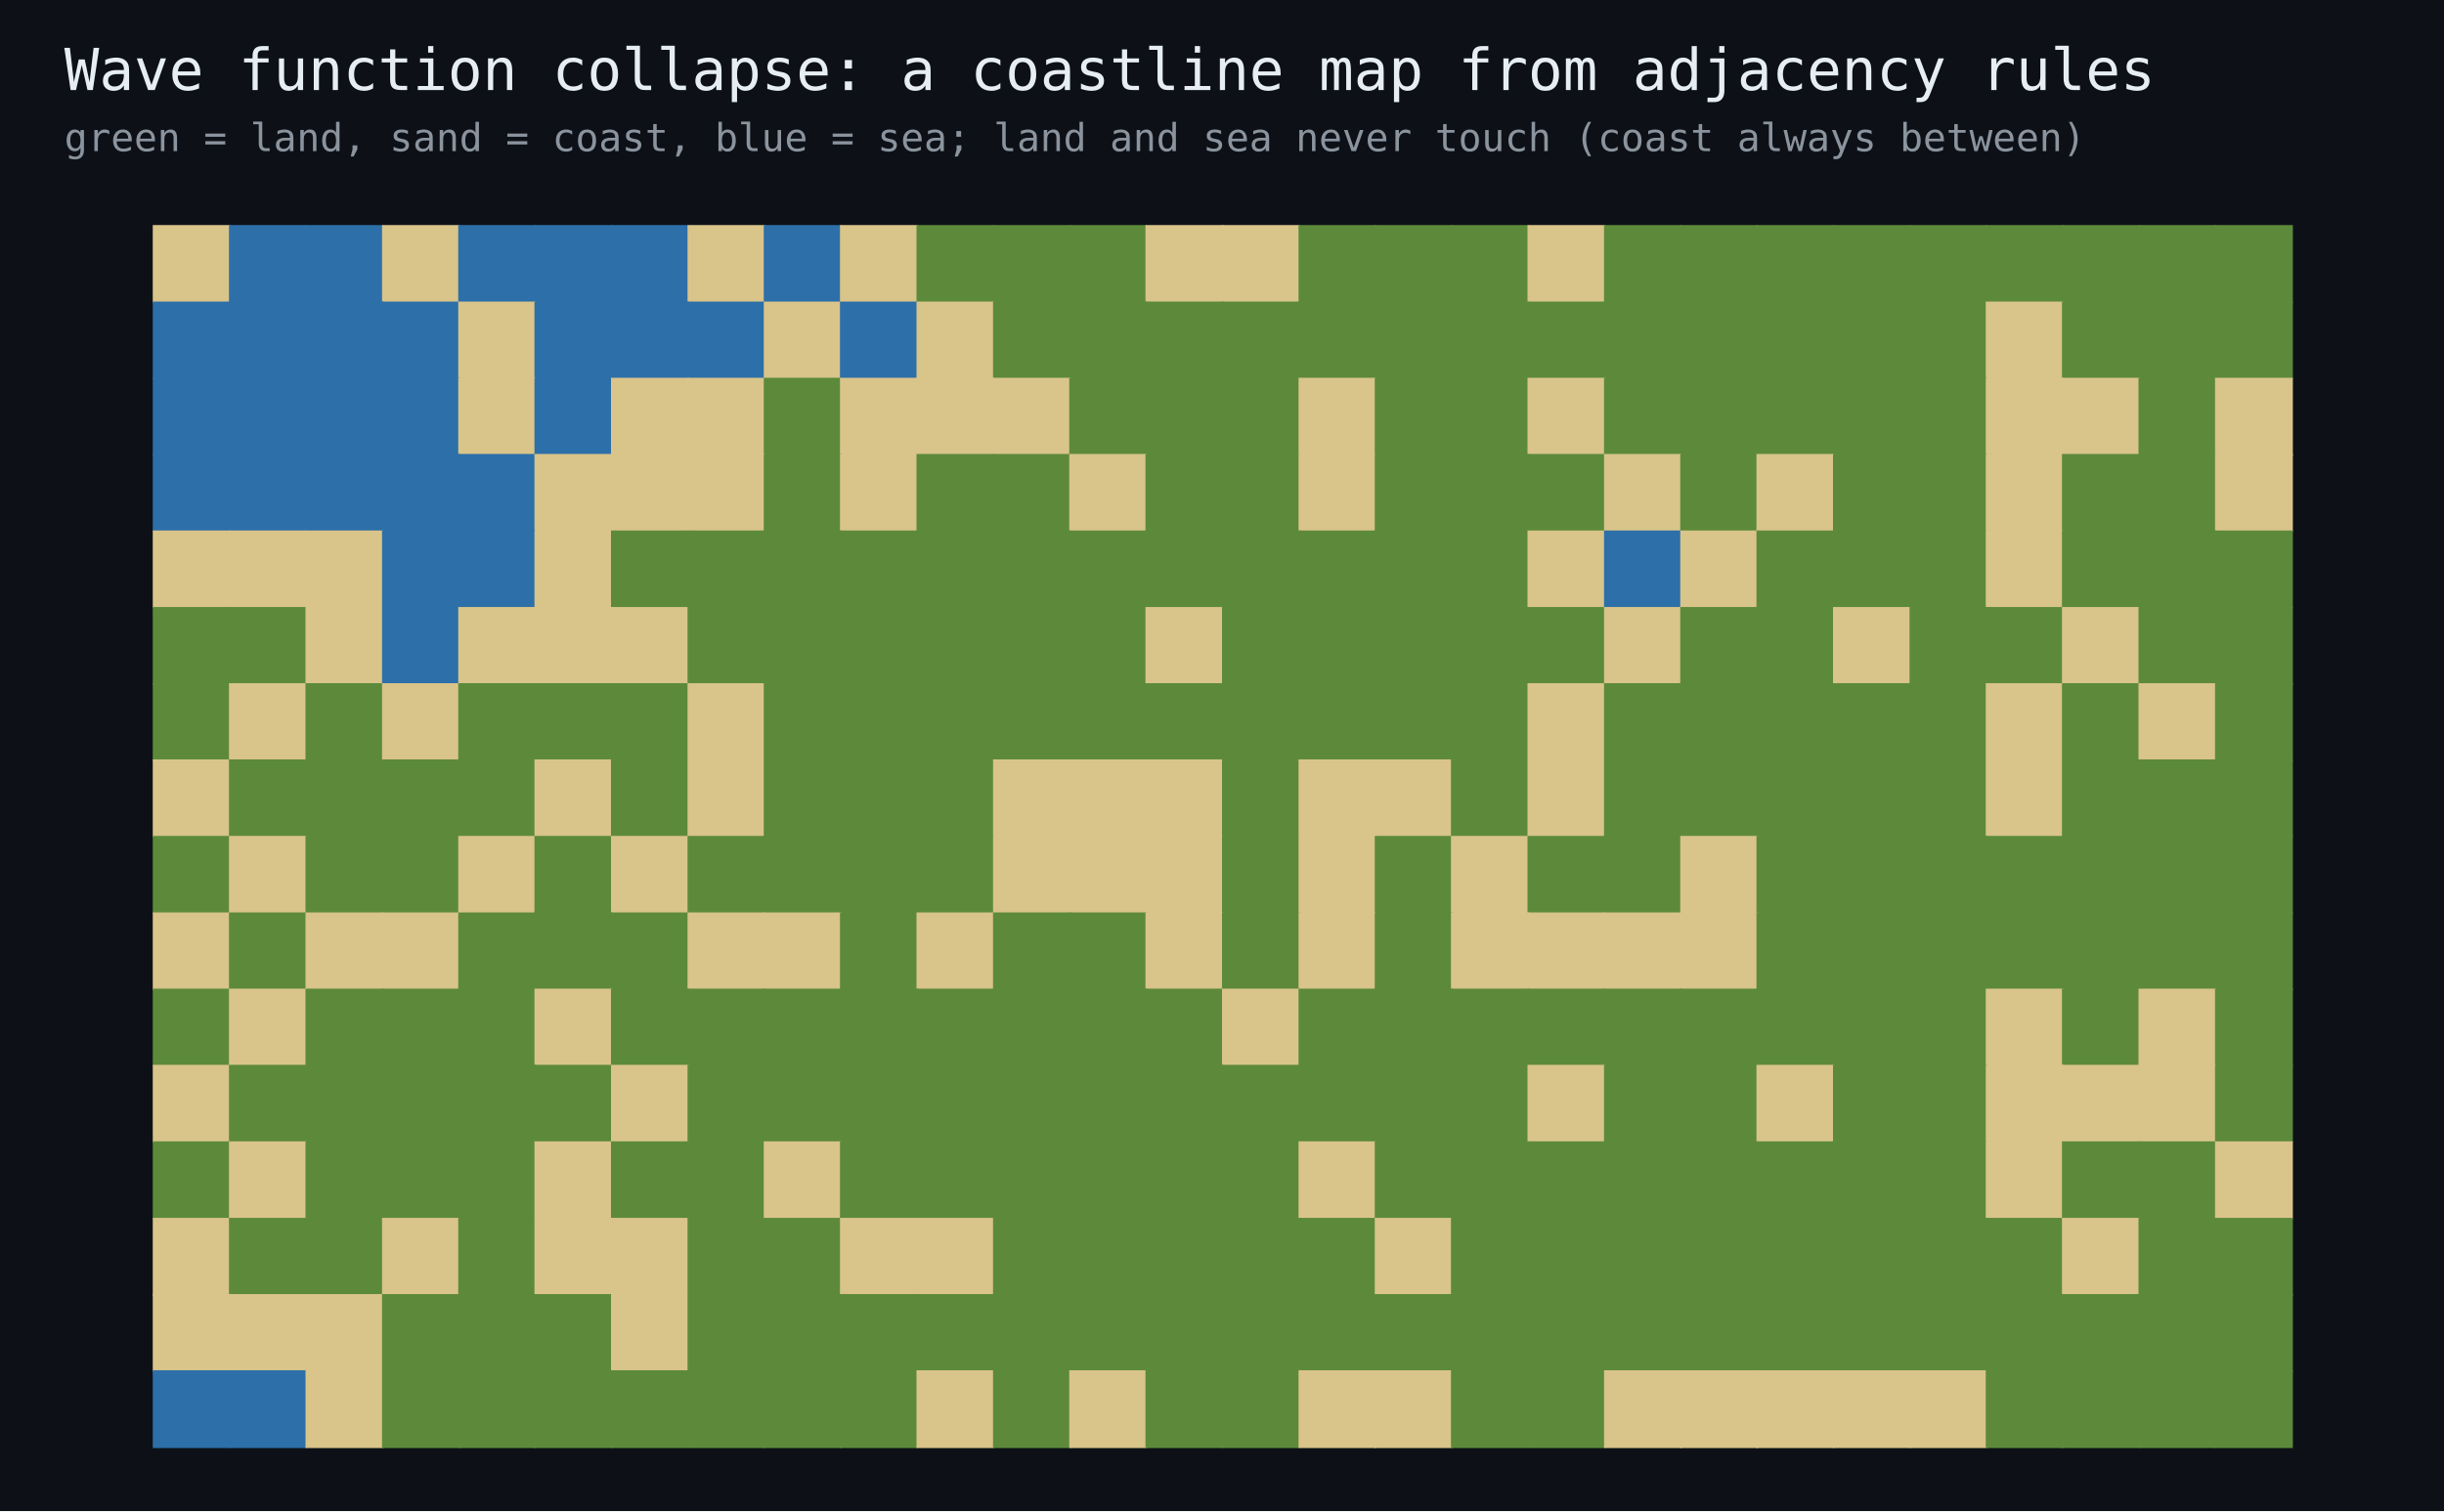
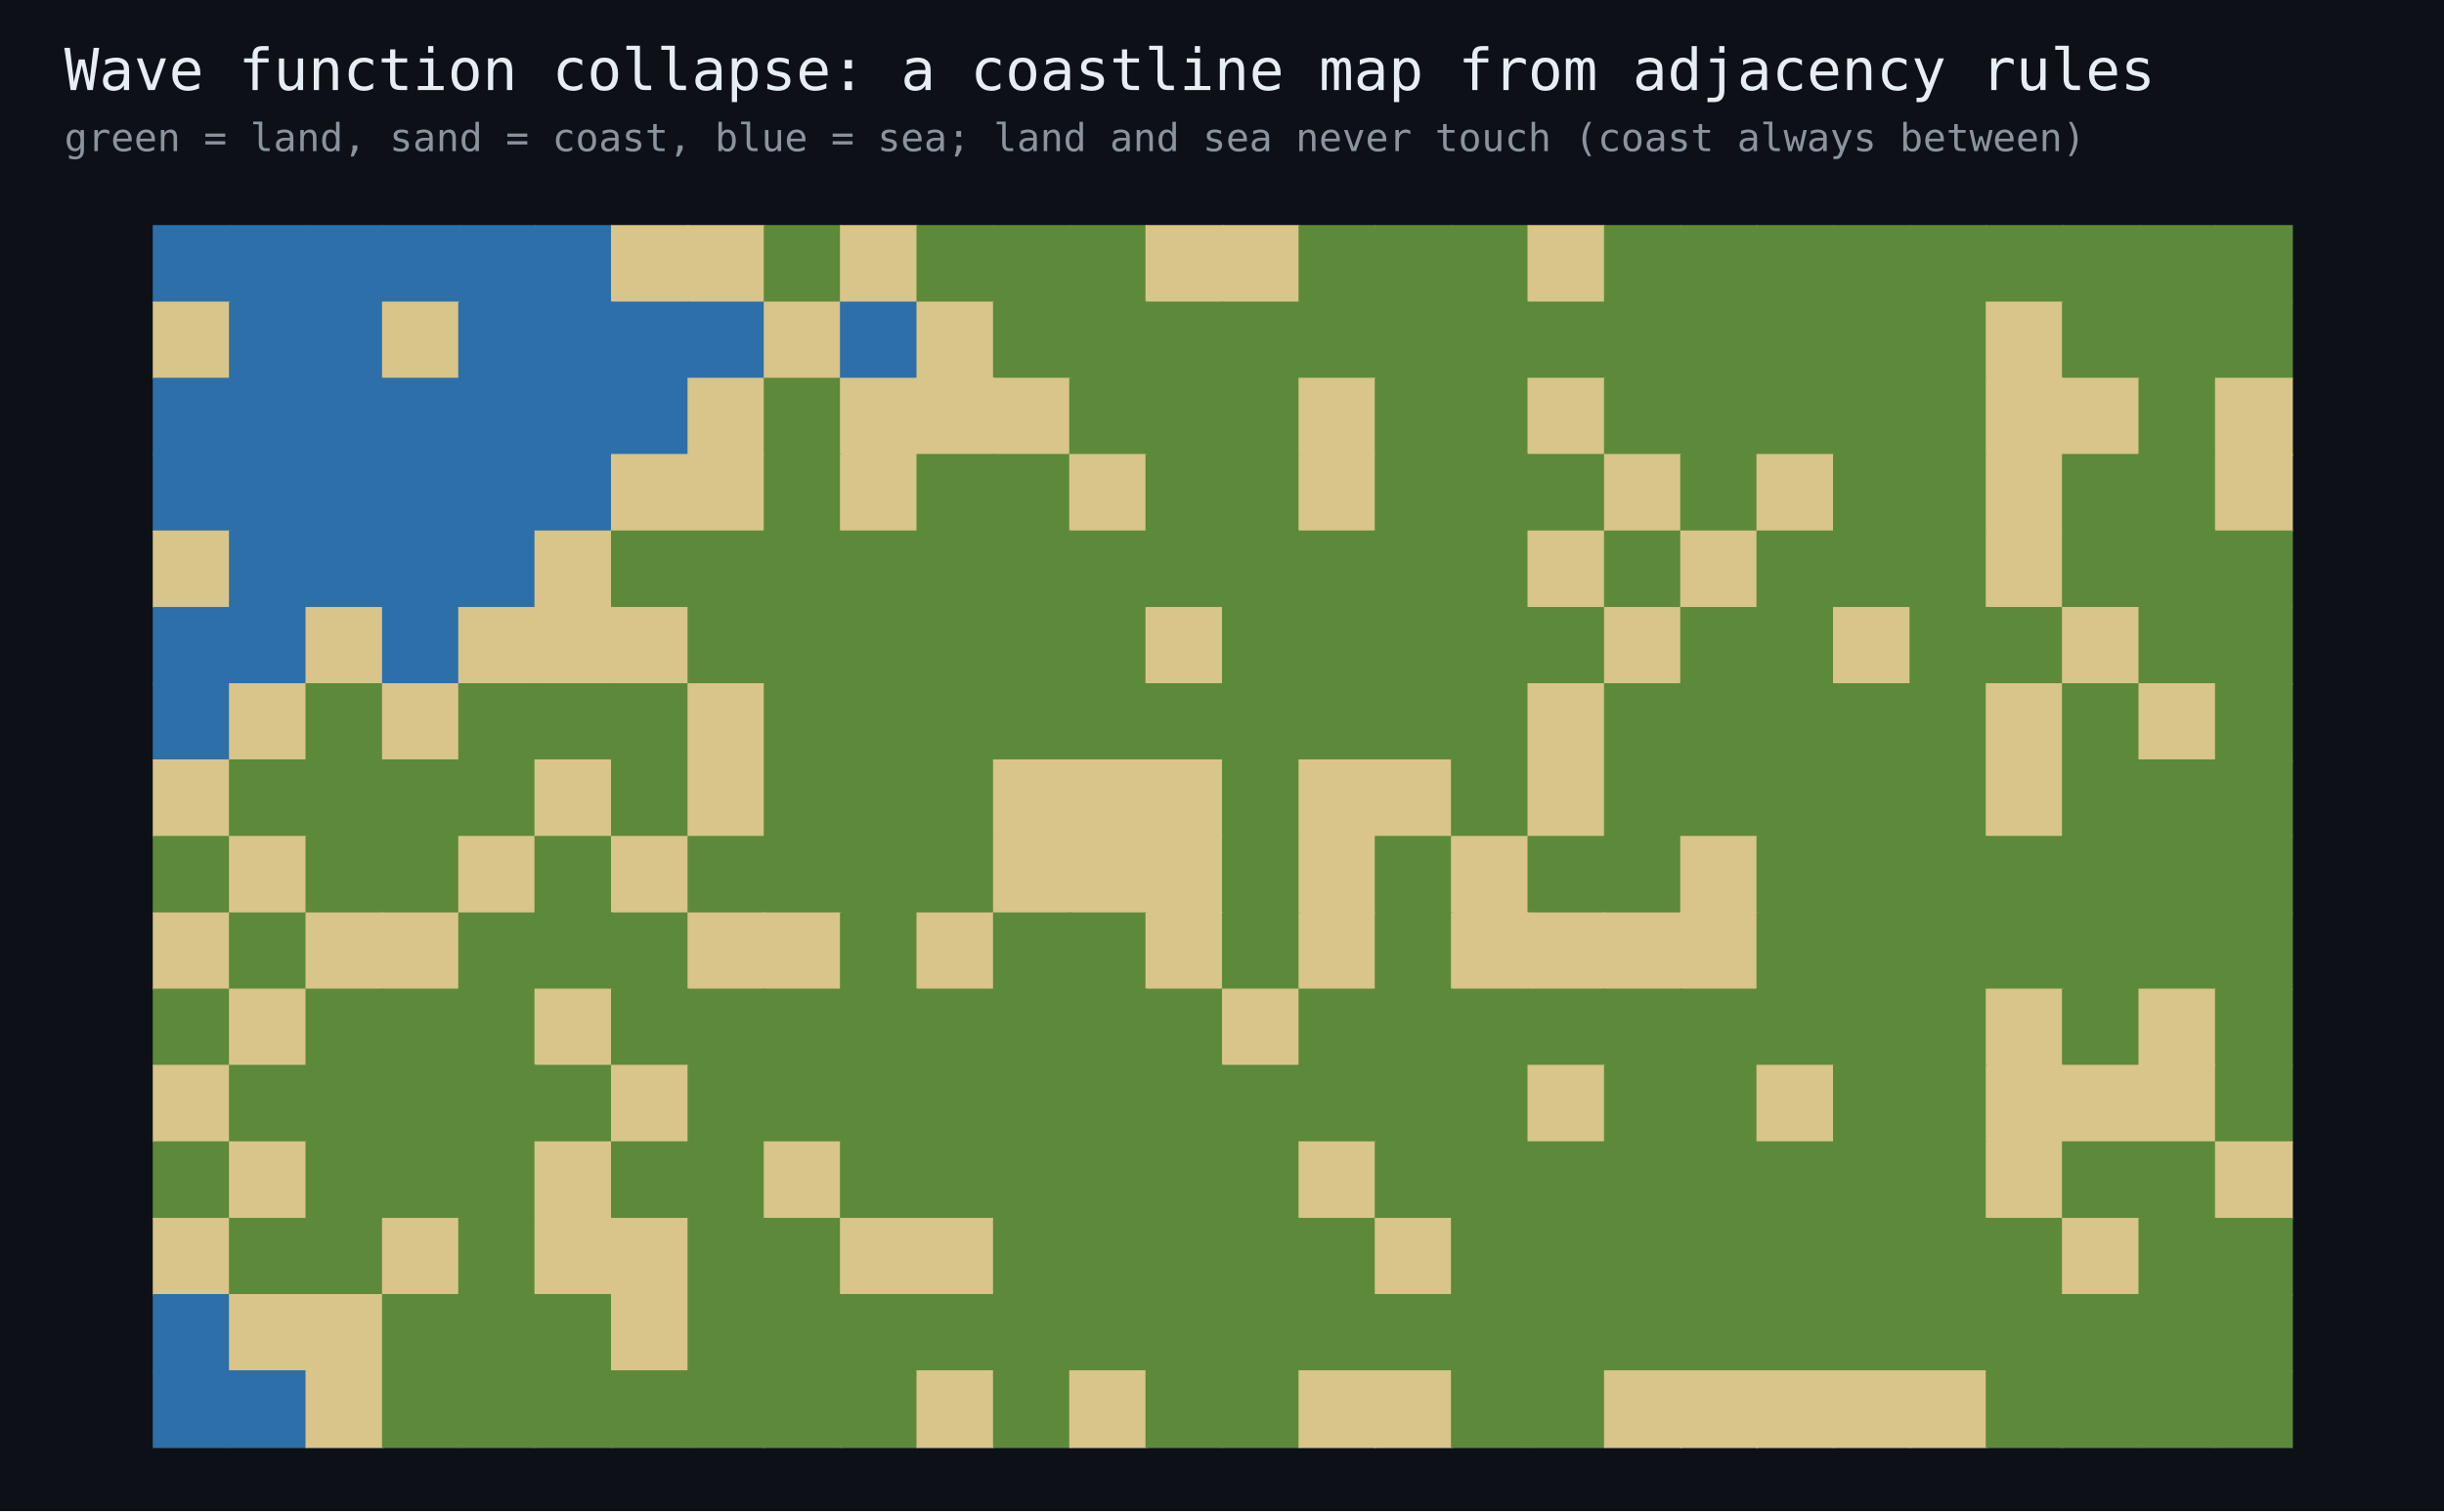
<svg xmlns="http://www.w3.org/2000/svg" width="760" height="470" viewBox="0 0 760 470" font-family="monospace">
  <rect width="760" height="470" fill="#0d1117" />
  <text x="20" y="28" fill="#e6edf3" font-size="18">Wave function collapse: a coastline map from adjacency rules</text>
  <text x="20" y="47" fill="#8b949e" font-size="12">green = land, sand = coast, blue = sea; land and sea never touch (coast always between)</text>
-   <rect x="47.5" y="70.0" width="24.2" height="24.2" fill="#d9c48a" />
+   <rect x="47.5" y="70.0" width="24.2" height="24.2" fill="#2d6fa8" />
  <rect x="71.2" y="70.0" width="24.2" height="24.2" fill="#2d6fa8" />
  <rect x="95.0" y="70.0" width="24.2" height="24.2" fill="#2d6fa8" />
-   <rect x="118.8" y="70.0" width="24.2" height="24.2" fill="#d9c48a" />
+   <rect x="118.8" y="70.0" width="24.2" height="24.2" fill="#2d6fa8" />
  <rect x="142.5" y="70.0" width="24.2" height="24.2" fill="#2d6fa8" />
  <rect x="166.2" y="70.0" width="24.2" height="24.2" fill="#2d6fa8" />
-   <rect x="190.0" y="70.0" width="24.2" height="24.2" fill="#2d6fa8" />
+   <rect x="190.0" y="70.0" width="24.2" height="24.2" fill="#d9c48a" />
  <rect x="213.8" y="70.0" width="24.2" height="24.2" fill="#d9c48a" />
-   <rect x="237.5" y="70.0" width="24.2" height="24.2" fill="#2d6fa8" />
+   <rect x="237.5" y="70.0" width="24.2" height="24.2" fill="#5c8a3a" />
  <rect x="261.2" y="70.0" width="24.2" height="24.2" fill="#d9c48a" />
  <rect x="285.0" y="70.0" width="24.2" height="24.2" fill="#5c8a3a" />
  <rect x="308.8" y="70.0" width="24.2" height="24.2" fill="#5c8a3a" />
  <rect x="332.5" y="70.0" width="24.2" height="24.2" fill="#5c8a3a" />
  <rect x="356.2" y="70.0" width="24.2" height="24.2" fill="#d9c48a" />
  <rect x="380.0" y="70.0" width="24.2" height="24.2" fill="#d9c48a" />
  <rect x="403.8" y="70.0" width="24.2" height="24.2" fill="#5c8a3a" />
  <rect x="427.5" y="70.0" width="24.2" height="24.2" fill="#5c8a3a" />
  <rect x="451.2" y="70.0" width="24.2" height="24.2" fill="#5c8a3a" />
  <rect x="475.0" y="70.0" width="24.2" height="24.2" fill="#d9c48a" />
  <rect x="498.8" y="70.0" width="24.2" height="24.2" fill="#5c8a3a" />
  <rect x="522.5" y="70.0" width="24.2" height="24.2" fill="#5c8a3a" />
  <rect x="546.2" y="70.0" width="24.2" height="24.2" fill="#5c8a3a" />
  <rect x="570.0" y="70.0" width="24.2" height="24.2" fill="#5c8a3a" />
  <rect x="593.8" y="70.0" width="24.2" height="24.2" fill="#5c8a3a" />
  <rect x="617.5" y="70.0" width="24.2" height="24.2" fill="#5c8a3a" />
  <rect x="641.2" y="70.0" width="24.2" height="24.2" fill="#5c8a3a" />
  <rect x="665.0" y="70.0" width="24.2" height="24.2" fill="#5c8a3a" />
  <rect x="688.8" y="70.0" width="24.2" height="24.2" fill="#5c8a3a" />
-   <rect x="47.5" y="93.8" width="24.2" height="24.2" fill="#2d6fa8" />
+   <rect x="47.5" y="93.8" width="24.2" height="24.2" fill="#d9c48a" />
  <rect x="71.2" y="93.8" width="24.2" height="24.2" fill="#2d6fa8" />
  <rect x="95.0" y="93.8" width="24.2" height="24.2" fill="#2d6fa8" />
-   <rect x="118.8" y="93.8" width="24.2" height="24.2" fill="#2d6fa8" />
-   <rect x="142.5" y="93.8" width="24.2" height="24.2" fill="#d9c48a" />
+   <rect x="118.8" y="93.8" width="24.2" height="24.2" fill="#d9c48a" />
+   <rect x="142.5" y="93.8" width="24.2" height="24.2" fill="#2d6fa8" />
  <rect x="166.2" y="93.8" width="24.2" height="24.2" fill="#2d6fa8" />
  <rect x="190.0" y="93.8" width="24.2" height="24.2" fill="#2d6fa8" />
  <rect x="213.8" y="93.8" width="24.2" height="24.2" fill="#2d6fa8" />
  <rect x="237.5" y="93.8" width="24.2" height="24.2" fill="#d9c48a" />
  <rect x="261.2" y="93.8" width="24.2" height="24.2" fill="#2d6fa8" />
  <rect x="285.0" y="93.8" width="24.2" height="24.2" fill="#d9c48a" />
  <rect x="308.8" y="93.8" width="24.2" height="24.2" fill="#5c8a3a" />
  <rect x="332.5" y="93.8" width="24.2" height="24.2" fill="#5c8a3a" />
  <rect x="356.2" y="93.8" width="24.2" height="24.2" fill="#5c8a3a" />
  <rect x="380.0" y="93.8" width="24.2" height="24.2" fill="#5c8a3a" />
  <rect x="403.8" y="93.8" width="24.2" height="24.2" fill="#5c8a3a" />
  <rect x="427.5" y="93.8" width="24.2" height="24.2" fill="#5c8a3a" />
  <rect x="451.2" y="93.8" width="24.2" height="24.2" fill="#5c8a3a" />
  <rect x="475.0" y="93.8" width="24.2" height="24.2" fill="#5c8a3a" />
  <rect x="498.8" y="93.8" width="24.2" height="24.2" fill="#5c8a3a" />
  <rect x="522.5" y="93.8" width="24.2" height="24.2" fill="#5c8a3a" />
  <rect x="546.2" y="93.8" width="24.2" height="24.2" fill="#5c8a3a" />
  <rect x="570.0" y="93.8" width="24.2" height="24.2" fill="#5c8a3a" />
  <rect x="593.8" y="93.8" width="24.2" height="24.2" fill="#5c8a3a" />
  <rect x="617.5" y="93.8" width="24.2" height="24.2" fill="#d9c48a" />
  <rect x="641.2" y="93.8" width="24.2" height="24.2" fill="#5c8a3a" />
  <rect x="665.0" y="93.8" width="24.2" height="24.2" fill="#5c8a3a" />
  <rect x="688.8" y="93.8" width="24.2" height="24.2" fill="#5c8a3a" />
  <rect x="47.5" y="117.5" width="24.2" height="24.2" fill="#2d6fa8" />
  <rect x="71.2" y="117.5" width="24.2" height="24.2" fill="#2d6fa8" />
  <rect x="95.0" y="117.5" width="24.2" height="24.2" fill="#2d6fa8" />
  <rect x="118.8" y="117.5" width="24.2" height="24.2" fill="#2d6fa8" />
-   <rect x="142.5" y="117.5" width="24.2" height="24.2" fill="#d9c48a" />
+   <rect x="142.5" y="117.5" width="24.2" height="24.2" fill="#2d6fa8" />
  <rect x="166.2" y="117.5" width="24.2" height="24.2" fill="#2d6fa8" />
-   <rect x="190.0" y="117.5" width="24.2" height="24.2" fill="#d9c48a" />
+   <rect x="190.0" y="117.5" width="24.2" height="24.2" fill="#2d6fa8" />
  <rect x="213.8" y="117.5" width="24.2" height="24.2" fill="#d9c48a" />
  <rect x="237.5" y="117.5" width="24.2" height="24.2" fill="#5c8a3a" />
  <rect x="261.2" y="117.5" width="24.2" height="24.2" fill="#d9c48a" />
  <rect x="285.0" y="117.5" width="24.2" height="24.2" fill="#d9c48a" />
  <rect x="308.8" y="117.5" width="24.2" height="24.2" fill="#d9c48a" />
  <rect x="332.5" y="117.5" width="24.2" height="24.2" fill="#5c8a3a" />
  <rect x="356.2" y="117.5" width="24.2" height="24.2" fill="#5c8a3a" />
  <rect x="380.0" y="117.5" width="24.2" height="24.2" fill="#5c8a3a" />
  <rect x="403.8" y="117.5" width="24.2" height="24.2" fill="#d9c48a" />
  <rect x="427.5" y="117.5" width="24.2" height="24.2" fill="#5c8a3a" />
  <rect x="451.2" y="117.5" width="24.2" height="24.2" fill="#5c8a3a" />
  <rect x="475.0" y="117.5" width="24.2" height="24.2" fill="#d9c48a" />
  <rect x="498.8" y="117.5" width="24.2" height="24.2" fill="#5c8a3a" />
  <rect x="522.5" y="117.5" width="24.2" height="24.2" fill="#5c8a3a" />
  <rect x="546.2" y="117.5" width="24.2" height="24.2" fill="#5c8a3a" />
  <rect x="570.0" y="117.5" width="24.2" height="24.2" fill="#5c8a3a" />
  <rect x="593.8" y="117.5" width="24.2" height="24.2" fill="#5c8a3a" />
  <rect x="617.5" y="117.5" width="24.2" height="24.2" fill="#d9c48a" />
  <rect x="641.2" y="117.5" width="24.2" height="24.2" fill="#d9c48a" />
  <rect x="665.0" y="117.5" width="24.2" height="24.2" fill="#5c8a3a" />
  <rect x="688.8" y="117.5" width="24.2" height="24.2" fill="#d9c48a" />
  <rect x="47.5" y="141.2" width="24.2" height="24.2" fill="#2d6fa8" />
  <rect x="71.2" y="141.2" width="24.2" height="24.2" fill="#2d6fa8" />
  <rect x="95.0" y="141.2" width="24.2" height="24.2" fill="#2d6fa8" />
  <rect x="118.8" y="141.2" width="24.2" height="24.2" fill="#2d6fa8" />
  <rect x="142.5" y="141.2" width="24.2" height="24.2" fill="#2d6fa8" />
-   <rect x="166.2" y="141.2" width="24.2" height="24.2" fill="#d9c48a" />
+   <rect x="166.2" y="141.2" width="24.2" height="24.2" fill="#2d6fa8" />
  <rect x="190.0" y="141.2" width="24.2" height="24.2" fill="#d9c48a" />
  <rect x="213.8" y="141.2" width="24.2" height="24.2" fill="#d9c48a" />
  <rect x="237.5" y="141.2" width="24.2" height="24.2" fill="#5c8a3a" />
  <rect x="261.2" y="141.2" width="24.2" height="24.2" fill="#d9c48a" />
  <rect x="285.0" y="141.2" width="24.2" height="24.2" fill="#5c8a3a" />
  <rect x="308.8" y="141.2" width="24.2" height="24.2" fill="#5c8a3a" />
  <rect x="332.5" y="141.2" width="24.2" height="24.2" fill="#d9c48a" />
  <rect x="356.2" y="141.2" width="24.2" height="24.2" fill="#5c8a3a" />
  <rect x="380.0" y="141.2" width="24.2" height="24.2" fill="#5c8a3a" />
  <rect x="403.8" y="141.2" width="24.2" height="24.2" fill="#d9c48a" />
  <rect x="427.5" y="141.2" width="24.2" height="24.2" fill="#5c8a3a" />
  <rect x="451.2" y="141.2" width="24.2" height="24.2" fill="#5c8a3a" />
  <rect x="475.0" y="141.2" width="24.2" height="24.2" fill="#5c8a3a" />
  <rect x="498.8" y="141.2" width="24.2" height="24.2" fill="#d9c48a" />
  <rect x="522.5" y="141.2" width="24.2" height="24.2" fill="#5c8a3a" />
  <rect x="546.2" y="141.2" width="24.2" height="24.2" fill="#d9c48a" />
  <rect x="570.0" y="141.2" width="24.2" height="24.2" fill="#5c8a3a" />
  <rect x="593.8" y="141.2" width="24.2" height="24.2" fill="#5c8a3a" />
  <rect x="617.5" y="141.2" width="24.2" height="24.2" fill="#d9c48a" />
  <rect x="641.2" y="141.2" width="24.2" height="24.2" fill="#5c8a3a" />
  <rect x="665.0" y="141.2" width="24.2" height="24.2" fill="#5c8a3a" />
  <rect x="688.8" y="141.2" width="24.2" height="24.2" fill="#d9c48a" />
  <rect x="47.5" y="165.0" width="24.2" height="24.2" fill="#d9c48a" />
-   <rect x="71.2" y="165.0" width="24.2" height="24.2" fill="#d9c48a" />
-   <rect x="95.0" y="165.0" width="24.2" height="24.2" fill="#d9c48a" />
+   <rect x="71.2" y="165.0" width="24.2" height="24.2" fill="#2d6fa8" />
+   <rect x="95.0" y="165.0" width="24.2" height="24.2" fill="#2d6fa8" />
  <rect x="118.8" y="165.0" width="24.2" height="24.2" fill="#2d6fa8" />
  <rect x="142.5" y="165.0" width="24.2" height="24.2" fill="#2d6fa8" />
  <rect x="166.2" y="165.0" width="24.2" height="24.2" fill="#d9c48a" />
  <rect x="190.0" y="165.0" width="24.2" height="24.2" fill="#5c8a3a" />
  <rect x="213.8" y="165.0" width="24.2" height="24.2" fill="#5c8a3a" />
  <rect x="237.5" y="165.0" width="24.2" height="24.2" fill="#5c8a3a" />
  <rect x="261.2" y="165.0" width="24.2" height="24.2" fill="#5c8a3a" />
  <rect x="285.0" y="165.0" width="24.2" height="24.2" fill="#5c8a3a" />
  <rect x="308.8" y="165.0" width="24.2" height="24.2" fill="#5c8a3a" />
  <rect x="332.5" y="165.0" width="24.2" height="24.2" fill="#5c8a3a" />
  <rect x="356.2" y="165.0" width="24.2" height="24.2" fill="#5c8a3a" />
  <rect x="380.0" y="165.0" width="24.2" height="24.2" fill="#5c8a3a" />
  <rect x="403.8" y="165.0" width="24.2" height="24.2" fill="#5c8a3a" />
  <rect x="427.5" y="165.0" width="24.2" height="24.2" fill="#5c8a3a" />
  <rect x="451.2" y="165.0" width="24.2" height="24.2" fill="#5c8a3a" />
  <rect x="475.0" y="165.0" width="24.2" height="24.2" fill="#d9c48a" />
-   <rect x="498.8" y="165.0" width="24.2" height="24.2" fill="#2d6fa8" />
+   <rect x="498.8" y="165.0" width="24.2" height="24.2" fill="#5c8a3a" />
  <rect x="522.5" y="165.0" width="24.2" height="24.2" fill="#d9c48a" />
  <rect x="546.2" y="165.0" width="24.2" height="24.2" fill="#5c8a3a" />
  <rect x="570.0" y="165.0" width="24.2" height="24.2" fill="#5c8a3a" />
  <rect x="593.8" y="165.0" width="24.2" height="24.2" fill="#5c8a3a" />
  <rect x="617.5" y="165.0" width="24.2" height="24.2" fill="#d9c48a" />
  <rect x="641.2" y="165.0" width="24.2" height="24.2" fill="#5c8a3a" />
  <rect x="665.0" y="165.0" width="24.2" height="24.2" fill="#5c8a3a" />
  <rect x="688.8" y="165.0" width="24.2" height="24.2" fill="#5c8a3a" />
-   <rect x="47.5" y="188.8" width="24.2" height="24.2" fill="#5c8a3a" />
-   <rect x="71.2" y="188.8" width="24.2" height="24.2" fill="#5c8a3a" />
+   <rect x="47.5" y="188.8" width="24.2" height="24.2" fill="#2d6fa8" />
+   <rect x="71.2" y="188.8" width="24.2" height="24.2" fill="#2d6fa8" />
  <rect x="95.0" y="188.8" width="24.2" height="24.2" fill="#d9c48a" />
  <rect x="118.8" y="188.8" width="24.2" height="24.2" fill="#2d6fa8" />
  <rect x="142.5" y="188.8" width="24.2" height="24.2" fill="#d9c48a" />
  <rect x="166.2" y="188.8" width="24.2" height="24.2" fill="#d9c48a" />
  <rect x="190.0" y="188.8" width="24.2" height="24.2" fill="#d9c48a" />
  <rect x="213.8" y="188.8" width="24.2" height="24.2" fill="#5c8a3a" />
  <rect x="237.5" y="188.8" width="24.2" height="24.2" fill="#5c8a3a" />
  <rect x="261.2" y="188.8" width="24.2" height="24.2" fill="#5c8a3a" />
  <rect x="285.0" y="188.8" width="24.2" height="24.2" fill="#5c8a3a" />
  <rect x="308.8" y="188.8" width="24.2" height="24.2" fill="#5c8a3a" />
  <rect x="332.5" y="188.8" width="24.2" height="24.2" fill="#5c8a3a" />
  <rect x="356.2" y="188.8" width="24.2" height="24.2" fill="#d9c48a" />
  <rect x="380.0" y="188.8" width="24.2" height="24.2" fill="#5c8a3a" />
  <rect x="403.8" y="188.8" width="24.2" height="24.2" fill="#5c8a3a" />
  <rect x="427.5" y="188.8" width="24.2" height="24.2" fill="#5c8a3a" />
  <rect x="451.2" y="188.8" width="24.2" height="24.2" fill="#5c8a3a" />
  <rect x="475.0" y="188.8" width="24.2" height="24.2" fill="#5c8a3a" />
  <rect x="498.8" y="188.8" width="24.2" height="24.2" fill="#d9c48a" />
  <rect x="522.5" y="188.8" width="24.2" height="24.2" fill="#5c8a3a" />
  <rect x="546.2" y="188.8" width="24.2" height="24.2" fill="#5c8a3a" />
  <rect x="570.0" y="188.8" width="24.2" height="24.2" fill="#d9c48a" />
  <rect x="593.8" y="188.8" width="24.2" height="24.2" fill="#5c8a3a" />
  <rect x="617.5" y="188.8" width="24.2" height="24.2" fill="#5c8a3a" />
  <rect x="641.2" y="188.8" width="24.2" height="24.2" fill="#d9c48a" />
  <rect x="665.0" y="188.8" width="24.2" height="24.2" fill="#5c8a3a" />
  <rect x="688.8" y="188.8" width="24.2" height="24.2" fill="#5c8a3a" />
-   <rect x="47.5" y="212.5" width="24.2" height="24.2" fill="#5c8a3a" />
+   <rect x="47.5" y="212.5" width="24.2" height="24.2" fill="#2d6fa8" />
  <rect x="71.2" y="212.5" width="24.2" height="24.2" fill="#d9c48a" />
  <rect x="95.0" y="212.5" width="24.2" height="24.2" fill="#5c8a3a" />
  <rect x="118.8" y="212.5" width="24.2" height="24.2" fill="#d9c48a" />
  <rect x="142.5" y="212.5" width="24.2" height="24.2" fill="#5c8a3a" />
  <rect x="166.2" y="212.5" width="24.2" height="24.2" fill="#5c8a3a" />
  <rect x="190.0" y="212.5" width="24.2" height="24.2" fill="#5c8a3a" />
  <rect x="213.8" y="212.5" width="24.2" height="24.2" fill="#d9c48a" />
  <rect x="237.5" y="212.5" width="24.2" height="24.2" fill="#5c8a3a" />
  <rect x="261.2" y="212.5" width="24.2" height="24.2" fill="#5c8a3a" />
  <rect x="285.0" y="212.5" width="24.2" height="24.2" fill="#5c8a3a" />
  <rect x="308.8" y="212.5" width="24.2" height="24.2" fill="#5c8a3a" />
  <rect x="332.5" y="212.5" width="24.2" height="24.2" fill="#5c8a3a" />
  <rect x="356.2" y="212.5" width="24.2" height="24.2" fill="#5c8a3a" />
  <rect x="380.0" y="212.5" width="24.2" height="24.2" fill="#5c8a3a" />
  <rect x="403.8" y="212.5" width="24.2" height="24.2" fill="#5c8a3a" />
  <rect x="427.5" y="212.5" width="24.2" height="24.2" fill="#5c8a3a" />
  <rect x="451.2" y="212.5" width="24.2" height="24.2" fill="#5c8a3a" />
  <rect x="475.0" y="212.5" width="24.2" height="24.2" fill="#d9c48a" />
  <rect x="498.8" y="212.5" width="24.2" height="24.2" fill="#5c8a3a" />
  <rect x="522.5" y="212.5" width="24.2" height="24.2" fill="#5c8a3a" />
  <rect x="546.2" y="212.5" width="24.2" height="24.2" fill="#5c8a3a" />
  <rect x="570.0" y="212.5" width="24.2" height="24.2" fill="#5c8a3a" />
  <rect x="593.8" y="212.5" width="24.2" height="24.2" fill="#5c8a3a" />
  <rect x="617.5" y="212.5" width="24.2" height="24.2" fill="#d9c48a" />
  <rect x="641.2" y="212.5" width="24.2" height="24.2" fill="#5c8a3a" />
  <rect x="665.0" y="212.5" width="24.2" height="24.2" fill="#d9c48a" />
  <rect x="688.8" y="212.5" width="24.2" height="24.2" fill="#5c8a3a" />
  <rect x="47.5" y="236.2" width="24.2" height="24.2" fill="#d9c48a" />
  <rect x="71.2" y="236.2" width="24.2" height="24.2" fill="#5c8a3a" />
  <rect x="95.0" y="236.2" width="24.2" height="24.2" fill="#5c8a3a" />
  <rect x="118.8" y="236.2" width="24.2" height="24.2" fill="#5c8a3a" />
  <rect x="142.5" y="236.2" width="24.2" height="24.2" fill="#5c8a3a" />
  <rect x="166.2" y="236.2" width="24.2" height="24.2" fill="#d9c48a" />
  <rect x="190.0" y="236.2" width="24.2" height="24.2" fill="#5c8a3a" />
  <rect x="213.8" y="236.2" width="24.2" height="24.2" fill="#d9c48a" />
  <rect x="237.5" y="236.2" width="24.2" height="24.2" fill="#5c8a3a" />
  <rect x="261.2" y="236.2" width="24.2" height="24.2" fill="#5c8a3a" />
  <rect x="285.0" y="236.2" width="24.2" height="24.2" fill="#5c8a3a" />
  <rect x="308.8" y="236.2" width="24.2" height="24.2" fill="#d9c48a" />
  <rect x="332.5" y="236.2" width="24.2" height="24.2" fill="#d9c48a" />
  <rect x="356.2" y="236.2" width="24.2" height="24.2" fill="#d9c48a" />
  <rect x="380.0" y="236.2" width="24.2" height="24.2" fill="#5c8a3a" />
  <rect x="403.8" y="236.2" width="24.2" height="24.2" fill="#d9c48a" />
  <rect x="427.5" y="236.2" width="24.2" height="24.2" fill="#d9c48a" />
  <rect x="451.2" y="236.2" width="24.2" height="24.2" fill="#5c8a3a" />
  <rect x="475.0" y="236.2" width="24.2" height="24.2" fill="#d9c48a" />
  <rect x="498.8" y="236.2" width="24.2" height="24.2" fill="#5c8a3a" />
  <rect x="522.5" y="236.2" width="24.2" height="24.2" fill="#5c8a3a" />
  <rect x="546.2" y="236.2" width="24.2" height="24.2" fill="#5c8a3a" />
  <rect x="570.0" y="236.2" width="24.2" height="24.2" fill="#5c8a3a" />
  <rect x="593.8" y="236.2" width="24.2" height="24.2" fill="#5c8a3a" />
  <rect x="617.5" y="236.2" width="24.2" height="24.2" fill="#d9c48a" />
  <rect x="641.2" y="236.2" width="24.2" height="24.2" fill="#5c8a3a" />
  <rect x="665.0" y="236.2" width="24.2" height="24.2" fill="#5c8a3a" />
  <rect x="688.8" y="236.2" width="24.2" height="24.2" fill="#5c8a3a" />
  <rect x="47.5" y="260.0" width="24.2" height="24.2" fill="#5c8a3a" />
  <rect x="71.2" y="260.0" width="24.2" height="24.2" fill="#d9c48a" />
  <rect x="95.0" y="260.0" width="24.2" height="24.2" fill="#5c8a3a" />
  <rect x="118.8" y="260.0" width="24.2" height="24.2" fill="#5c8a3a" />
  <rect x="142.5" y="260.0" width="24.2" height="24.2" fill="#d9c48a" />
  <rect x="166.2" y="260.0" width="24.2" height="24.2" fill="#5c8a3a" />
  <rect x="190.0" y="260.0" width="24.2" height="24.2" fill="#d9c48a" />
  <rect x="213.8" y="260.0" width="24.2" height="24.2" fill="#5c8a3a" />
  <rect x="237.5" y="260.0" width="24.2" height="24.2" fill="#5c8a3a" />
  <rect x="261.2" y="260.0" width="24.2" height="24.2" fill="#5c8a3a" />
  <rect x="285.0" y="260.0" width="24.2" height="24.2" fill="#5c8a3a" />
  <rect x="308.8" y="260.0" width="24.2" height="24.2" fill="#d9c48a" />
  <rect x="332.5" y="260.0" width="24.2" height="24.2" fill="#d9c48a" />
  <rect x="356.2" y="260.0" width="24.2" height="24.2" fill="#d9c48a" />
  <rect x="380.0" y="260.0" width="24.2" height="24.2" fill="#5c8a3a" />
  <rect x="403.8" y="260.0" width="24.2" height="24.2" fill="#d9c48a" />
  <rect x="427.5" y="260.0" width="24.2" height="24.2" fill="#5c8a3a" />
  <rect x="451.2" y="260.0" width="24.2" height="24.2" fill="#d9c48a" />
  <rect x="475.0" y="260.0" width="24.2" height="24.2" fill="#5c8a3a" />
  <rect x="498.8" y="260.0" width="24.2" height="24.2" fill="#5c8a3a" />
  <rect x="522.5" y="260.0" width="24.2" height="24.2" fill="#d9c48a" />
  <rect x="546.2" y="260.0" width="24.2" height="24.2" fill="#5c8a3a" />
  <rect x="570.0" y="260.0" width="24.2" height="24.2" fill="#5c8a3a" />
  <rect x="593.8" y="260.0" width="24.2" height="24.2" fill="#5c8a3a" />
  <rect x="617.5" y="260.0" width="24.2" height="24.2" fill="#5c8a3a" />
  <rect x="641.2" y="260.0" width="24.2" height="24.2" fill="#5c8a3a" />
  <rect x="665.0" y="260.0" width="24.2" height="24.2" fill="#5c8a3a" />
  <rect x="688.8" y="260.0" width="24.2" height="24.2" fill="#5c8a3a" />
  <rect x="47.5" y="283.8" width="24.2" height="24.2" fill="#d9c48a" />
  <rect x="71.2" y="283.8" width="24.2" height="24.2" fill="#5c8a3a" />
  <rect x="95.0" y="283.8" width="24.2" height="24.2" fill="#d9c48a" />
  <rect x="118.8" y="283.8" width="24.2" height="24.2" fill="#d9c48a" />
  <rect x="142.5" y="283.8" width="24.2" height="24.2" fill="#5c8a3a" />
  <rect x="166.2" y="283.8" width="24.2" height="24.2" fill="#5c8a3a" />
  <rect x="190.0" y="283.8" width="24.2" height="24.2" fill="#5c8a3a" />
  <rect x="213.8" y="283.8" width="24.2" height="24.2" fill="#d9c48a" />
  <rect x="237.5" y="283.8" width="24.2" height="24.2" fill="#d9c48a" />
  <rect x="261.2" y="283.8" width="24.2" height="24.2" fill="#5c8a3a" />
  <rect x="285.0" y="283.8" width="24.2" height="24.2" fill="#d9c48a" />
  <rect x="308.8" y="283.8" width="24.2" height="24.2" fill="#5c8a3a" />
  <rect x="332.5" y="283.8" width="24.2" height="24.2" fill="#5c8a3a" />
  <rect x="356.2" y="283.8" width="24.2" height="24.2" fill="#d9c48a" />
  <rect x="380.0" y="283.8" width="24.2" height="24.2" fill="#5c8a3a" />
  <rect x="403.8" y="283.8" width="24.2" height="24.2" fill="#d9c48a" />
  <rect x="427.5" y="283.8" width="24.2" height="24.2" fill="#5c8a3a" />
  <rect x="451.2" y="283.8" width="24.2" height="24.2" fill="#d9c48a" />
  <rect x="475.0" y="283.8" width="24.2" height="24.2" fill="#d9c48a" />
  <rect x="498.8" y="283.8" width="24.2" height="24.2" fill="#d9c48a" />
  <rect x="522.5" y="283.8" width="24.2" height="24.2" fill="#d9c48a" />
  <rect x="546.2" y="283.8" width="24.2" height="24.2" fill="#5c8a3a" />
  <rect x="570.0" y="283.8" width="24.2" height="24.2" fill="#5c8a3a" />
  <rect x="593.8" y="283.8" width="24.2" height="24.2" fill="#5c8a3a" />
  <rect x="617.5" y="283.8" width="24.2" height="24.2" fill="#5c8a3a" />
  <rect x="641.2" y="283.8" width="24.2" height="24.2" fill="#5c8a3a" />
  <rect x="665.0" y="283.8" width="24.2" height="24.2" fill="#5c8a3a" />
  <rect x="688.8" y="283.8" width="24.2" height="24.2" fill="#5c8a3a" />
  <rect x="47.5" y="307.5" width="24.2" height="24.2" fill="#5c8a3a" />
  <rect x="71.2" y="307.5" width="24.2" height="24.2" fill="#d9c48a" />
  <rect x="95.0" y="307.5" width="24.2" height="24.2" fill="#5c8a3a" />
  <rect x="118.8" y="307.5" width="24.2" height="24.2" fill="#5c8a3a" />
  <rect x="142.5" y="307.5" width="24.2" height="24.2" fill="#5c8a3a" />
  <rect x="166.2" y="307.5" width="24.2" height="24.2" fill="#d9c48a" />
  <rect x="190.0" y="307.5" width="24.2" height="24.2" fill="#5c8a3a" />
  <rect x="213.8" y="307.5" width="24.2" height="24.2" fill="#5c8a3a" />
  <rect x="237.5" y="307.5" width="24.2" height="24.2" fill="#5c8a3a" />
  <rect x="261.2" y="307.5" width="24.2" height="24.2" fill="#5c8a3a" />
  <rect x="285.0" y="307.5" width="24.2" height="24.2" fill="#5c8a3a" />
  <rect x="308.8" y="307.5" width="24.2" height="24.2" fill="#5c8a3a" />
  <rect x="332.5" y="307.5" width="24.2" height="24.2" fill="#5c8a3a" />
  <rect x="356.2" y="307.5" width="24.2" height="24.2" fill="#5c8a3a" />
  <rect x="380.0" y="307.5" width="24.2" height="24.2" fill="#d9c48a" />
  <rect x="403.8" y="307.5" width="24.2" height="24.2" fill="#5c8a3a" />
  <rect x="427.5" y="307.5" width="24.2" height="24.2" fill="#5c8a3a" />
  <rect x="451.2" y="307.5" width="24.2" height="24.2" fill="#5c8a3a" />
  <rect x="475.0" y="307.5" width="24.2" height="24.2" fill="#5c8a3a" />
  <rect x="498.8" y="307.5" width="24.2" height="24.2" fill="#5c8a3a" />
  <rect x="522.5" y="307.5" width="24.2" height="24.2" fill="#5c8a3a" />
  <rect x="546.2" y="307.5" width="24.2" height="24.2" fill="#5c8a3a" />
  <rect x="570.0" y="307.5" width="24.2" height="24.2" fill="#5c8a3a" />
  <rect x="593.8" y="307.5" width="24.2" height="24.2" fill="#5c8a3a" />
  <rect x="617.5" y="307.5" width="24.2" height="24.2" fill="#d9c48a" />
  <rect x="641.2" y="307.5" width="24.2" height="24.2" fill="#5c8a3a" />
  <rect x="665.0" y="307.5" width="24.2" height="24.2" fill="#d9c48a" />
  <rect x="688.8" y="307.5" width="24.2" height="24.2" fill="#5c8a3a" />
  <rect x="47.5" y="331.2" width="24.2" height="24.2" fill="#d9c48a" />
  <rect x="71.2" y="331.2" width="24.2" height="24.2" fill="#5c8a3a" />
  <rect x="95.0" y="331.2" width="24.2" height="24.2" fill="#5c8a3a" />
  <rect x="118.8" y="331.2" width="24.2" height="24.2" fill="#5c8a3a" />
  <rect x="142.5" y="331.2" width="24.2" height="24.2" fill="#5c8a3a" />
  <rect x="166.2" y="331.2" width="24.2" height="24.2" fill="#5c8a3a" />
  <rect x="190.0" y="331.2" width="24.2" height="24.2" fill="#d9c48a" />
  <rect x="213.8" y="331.2" width="24.2" height="24.2" fill="#5c8a3a" />
  <rect x="237.5" y="331.2" width="24.2" height="24.2" fill="#5c8a3a" />
  <rect x="261.2" y="331.2" width="24.2" height="24.2" fill="#5c8a3a" />
  <rect x="285.0" y="331.2" width="24.2" height="24.2" fill="#5c8a3a" />
  <rect x="308.8" y="331.2" width="24.2" height="24.2" fill="#5c8a3a" />
  <rect x="332.5" y="331.2" width="24.2" height="24.2" fill="#5c8a3a" />
  <rect x="356.2" y="331.2" width="24.2" height="24.2" fill="#5c8a3a" />
  <rect x="380.0" y="331.2" width="24.2" height="24.2" fill="#5c8a3a" />
  <rect x="403.8" y="331.2" width="24.2" height="24.2" fill="#5c8a3a" />
  <rect x="427.5" y="331.2" width="24.2" height="24.2" fill="#5c8a3a" />
  <rect x="451.2" y="331.2" width="24.2" height="24.2" fill="#5c8a3a" />
  <rect x="475.0" y="331.2" width="24.2" height="24.2" fill="#d9c48a" />
  <rect x="498.8" y="331.2" width="24.2" height="24.2" fill="#5c8a3a" />
  <rect x="522.5" y="331.2" width="24.2" height="24.2" fill="#5c8a3a" />
  <rect x="546.2" y="331.2" width="24.2" height="24.2" fill="#d9c48a" />
  <rect x="570.0" y="331.2" width="24.2" height="24.2" fill="#5c8a3a" />
  <rect x="593.8" y="331.2" width="24.2" height="24.2" fill="#5c8a3a" />
  <rect x="617.5" y="331.2" width="24.2" height="24.2" fill="#d9c48a" />
  <rect x="641.2" y="331.2" width="24.2" height="24.2" fill="#d9c48a" />
  <rect x="665.0" y="331.2" width="24.2" height="24.2" fill="#d9c48a" />
  <rect x="688.8" y="331.2" width="24.2" height="24.2" fill="#5c8a3a" />
  <rect x="47.5" y="355.0" width="24.2" height="24.2" fill="#5c8a3a" />
  <rect x="71.2" y="355.0" width="24.2" height="24.2" fill="#d9c48a" />
  <rect x="95.0" y="355.0" width="24.2" height="24.2" fill="#5c8a3a" />
  <rect x="118.8" y="355.0" width="24.2" height="24.2" fill="#5c8a3a" />
  <rect x="142.5" y="355.0" width="24.2" height="24.2" fill="#5c8a3a" />
  <rect x="166.2" y="355.0" width="24.2" height="24.2" fill="#d9c48a" />
  <rect x="190.0" y="355.0" width="24.2" height="24.2" fill="#5c8a3a" />
  <rect x="213.8" y="355.0" width="24.2" height="24.2" fill="#5c8a3a" />
  <rect x="237.5" y="355.0" width="24.2" height="24.2" fill="#d9c48a" />
  <rect x="261.2" y="355.0" width="24.2" height="24.2" fill="#5c8a3a" />
  <rect x="285.0" y="355.0" width="24.2" height="24.2" fill="#5c8a3a" />
  <rect x="308.8" y="355.0" width="24.2" height="24.2" fill="#5c8a3a" />
  <rect x="332.5" y="355.0" width="24.2" height="24.2" fill="#5c8a3a" />
  <rect x="356.2" y="355.0" width="24.2" height="24.2" fill="#5c8a3a" />
  <rect x="380.0" y="355.0" width="24.2" height="24.2" fill="#5c8a3a" />
  <rect x="403.8" y="355.0" width="24.2" height="24.2" fill="#d9c48a" />
  <rect x="427.5" y="355.0" width="24.2" height="24.2" fill="#5c8a3a" />
  <rect x="451.2" y="355.0" width="24.2" height="24.2" fill="#5c8a3a" />
  <rect x="475.0" y="355.0" width="24.2" height="24.2" fill="#5c8a3a" />
  <rect x="498.8" y="355.0" width="24.2" height="24.2" fill="#5c8a3a" />
  <rect x="522.5" y="355.0" width="24.2" height="24.2" fill="#5c8a3a" />
  <rect x="546.2" y="355.0" width="24.2" height="24.2" fill="#5c8a3a" />
  <rect x="570.0" y="355.0" width="24.2" height="24.2" fill="#5c8a3a" />
  <rect x="593.8" y="355.0" width="24.2" height="24.2" fill="#5c8a3a" />
  <rect x="617.5" y="355.0" width="24.2" height="24.2" fill="#d9c48a" />
  <rect x="641.2" y="355.0" width="24.2" height="24.2" fill="#5c8a3a" />
  <rect x="665.0" y="355.0" width="24.2" height="24.2" fill="#5c8a3a" />
  <rect x="688.8" y="355.0" width="24.2" height="24.2" fill="#d9c48a" />
  <rect x="47.5" y="378.8" width="24.2" height="24.2" fill="#d9c48a" />
  <rect x="71.2" y="378.8" width="24.2" height="24.2" fill="#5c8a3a" />
  <rect x="95.0" y="378.8" width="24.2" height="24.2" fill="#5c8a3a" />
  <rect x="118.8" y="378.8" width="24.2" height="24.2" fill="#d9c48a" />
  <rect x="142.5" y="378.8" width="24.2" height="24.2" fill="#5c8a3a" />
  <rect x="166.2" y="378.8" width="24.2" height="24.2" fill="#d9c48a" />
  <rect x="190.0" y="378.8" width="24.2" height="24.2" fill="#d9c48a" />
  <rect x="213.8" y="378.8" width="24.2" height="24.2" fill="#5c8a3a" />
  <rect x="237.5" y="378.8" width="24.2" height="24.2" fill="#5c8a3a" />
  <rect x="261.2" y="378.8" width="24.2" height="24.2" fill="#d9c48a" />
  <rect x="285.0" y="378.8" width="24.2" height="24.2" fill="#d9c48a" />
  <rect x="308.8" y="378.8" width="24.2" height="24.2" fill="#5c8a3a" />
  <rect x="332.5" y="378.8" width="24.2" height="24.2" fill="#5c8a3a" />
  <rect x="356.2" y="378.8" width="24.2" height="24.2" fill="#5c8a3a" />
  <rect x="380.0" y="378.8" width="24.2" height="24.2" fill="#5c8a3a" />
  <rect x="403.8" y="378.8" width="24.2" height="24.2" fill="#5c8a3a" />
  <rect x="427.5" y="378.8" width="24.2" height="24.2" fill="#d9c48a" />
  <rect x="451.2" y="378.8" width="24.2" height="24.2" fill="#5c8a3a" />
  <rect x="475.0" y="378.8" width="24.2" height="24.2" fill="#5c8a3a" />
  <rect x="498.8" y="378.8" width="24.2" height="24.2" fill="#5c8a3a" />
  <rect x="522.5" y="378.8" width="24.2" height="24.2" fill="#5c8a3a" />
  <rect x="546.2" y="378.8" width="24.2" height="24.2" fill="#5c8a3a" />
  <rect x="570.0" y="378.8" width="24.2" height="24.2" fill="#5c8a3a" />
  <rect x="593.8" y="378.8" width="24.2" height="24.2" fill="#5c8a3a" />
  <rect x="617.5" y="378.8" width="24.2" height="24.2" fill="#5c8a3a" />
  <rect x="641.2" y="378.8" width="24.2" height="24.2" fill="#d9c48a" />
  <rect x="665.0" y="378.8" width="24.2" height="24.2" fill="#5c8a3a" />
  <rect x="688.8" y="378.8" width="24.2" height="24.2" fill="#5c8a3a" />
-   <rect x="47.5" y="402.5" width="24.2" height="24.2" fill="#d9c48a" />
+   <rect x="47.5" y="402.5" width="24.2" height="24.2" fill="#2d6fa8" />
  <rect x="71.2" y="402.5" width="24.2" height="24.2" fill="#d9c48a" />
  <rect x="95.0" y="402.5" width="24.2" height="24.2" fill="#d9c48a" />
  <rect x="118.8" y="402.5" width="24.2" height="24.2" fill="#5c8a3a" />
  <rect x="142.5" y="402.5" width="24.2" height="24.2" fill="#5c8a3a" />
  <rect x="166.2" y="402.5" width="24.2" height="24.2" fill="#5c8a3a" />
  <rect x="190.0" y="402.5" width="24.2" height="24.2" fill="#d9c48a" />
  <rect x="213.8" y="402.5" width="24.2" height="24.2" fill="#5c8a3a" />
  <rect x="237.5" y="402.5" width="24.2" height="24.2" fill="#5c8a3a" />
  <rect x="261.2" y="402.5" width="24.2" height="24.2" fill="#5c8a3a" />
  <rect x="285.0" y="402.5" width="24.2" height="24.2" fill="#5c8a3a" />
  <rect x="308.8" y="402.5" width="24.2" height="24.2" fill="#5c8a3a" />
  <rect x="332.5" y="402.5" width="24.2" height="24.2" fill="#5c8a3a" />
  <rect x="356.2" y="402.5" width="24.2" height="24.2" fill="#5c8a3a" />
  <rect x="380.0" y="402.5" width="24.2" height="24.2" fill="#5c8a3a" />
  <rect x="403.8" y="402.5" width="24.2" height="24.2" fill="#5c8a3a" />
  <rect x="427.5" y="402.5" width="24.2" height="24.2" fill="#5c8a3a" />
  <rect x="451.2" y="402.5" width="24.2" height="24.2" fill="#5c8a3a" />
  <rect x="475.0" y="402.5" width="24.2" height="24.2" fill="#5c8a3a" />
  <rect x="498.8" y="402.5" width="24.2" height="24.2" fill="#5c8a3a" />
  <rect x="522.5" y="402.5" width="24.2" height="24.2" fill="#5c8a3a" />
  <rect x="546.2" y="402.5" width="24.2" height="24.2" fill="#5c8a3a" />
  <rect x="570.0" y="402.5" width="24.2" height="24.2" fill="#5c8a3a" />
  <rect x="593.8" y="402.5" width="24.2" height="24.2" fill="#5c8a3a" />
  <rect x="617.5" y="402.5" width="24.2" height="24.2" fill="#5c8a3a" />
  <rect x="641.2" y="402.5" width="24.2" height="24.2" fill="#5c8a3a" />
  <rect x="665.0" y="402.5" width="24.2" height="24.2" fill="#5c8a3a" />
  <rect x="688.8" y="402.5" width="24.2" height="24.2" fill="#5c8a3a" />
  <rect x="47.5" y="426.2" width="24.2" height="24.2" fill="#2d6fa8" />
  <rect x="71.2" y="426.2" width="24.2" height="24.2" fill="#2d6fa8" />
  <rect x="95.0" y="426.2" width="24.2" height="24.2" fill="#d9c48a" />
  <rect x="118.8" y="426.2" width="24.2" height="24.2" fill="#5c8a3a" />
  <rect x="142.5" y="426.2" width="24.2" height="24.2" fill="#5c8a3a" />
  <rect x="166.2" y="426.2" width="24.2" height="24.2" fill="#5c8a3a" />
  <rect x="190.0" y="426.2" width="24.2" height="24.2" fill="#5c8a3a" />
  <rect x="213.8" y="426.2" width="24.2" height="24.2" fill="#5c8a3a" />
  <rect x="237.5" y="426.2" width="24.2" height="24.2" fill="#5c8a3a" />
  <rect x="261.2" y="426.2" width="24.2" height="24.2" fill="#5c8a3a" />
  <rect x="285.0" y="426.2" width="24.2" height="24.2" fill="#d9c48a" />
  <rect x="308.8" y="426.2" width="24.2" height="24.2" fill="#5c8a3a" />
  <rect x="332.5" y="426.2" width="24.2" height="24.2" fill="#d9c48a" />
  <rect x="356.2" y="426.2" width="24.2" height="24.2" fill="#5c8a3a" />
  <rect x="380.0" y="426.2" width="24.2" height="24.2" fill="#5c8a3a" />
  <rect x="403.8" y="426.2" width="24.2" height="24.2" fill="#d9c48a" />
  <rect x="427.5" y="426.2" width="24.2" height="24.2" fill="#d9c48a" />
  <rect x="451.2" y="426.2" width="24.2" height="24.2" fill="#5c8a3a" />
  <rect x="475.0" y="426.2" width="24.2" height="24.2" fill="#5c8a3a" />
  <rect x="498.8" y="426.2" width="24.2" height="24.2" fill="#d9c48a" />
  <rect x="522.5" y="426.2" width="24.2" height="24.2" fill="#d9c48a" />
  <rect x="546.2" y="426.2" width="24.2" height="24.2" fill="#d9c48a" />
  <rect x="570.0" y="426.2" width="24.2" height="24.2" fill="#d9c48a" />
  <rect x="593.8" y="426.2" width="24.2" height="24.2" fill="#d9c48a" />
  <rect x="617.5" y="426.2" width="24.2" height="24.2" fill="#5c8a3a" />
  <rect x="641.2" y="426.2" width="24.2" height="24.2" fill="#5c8a3a" />
  <rect x="665.0" y="426.2" width="24.2" height="24.2" fill="#5c8a3a" />
  <rect x="688.8" y="426.2" width="24.2" height="24.2" fill="#5c8a3a" />
</svg>
